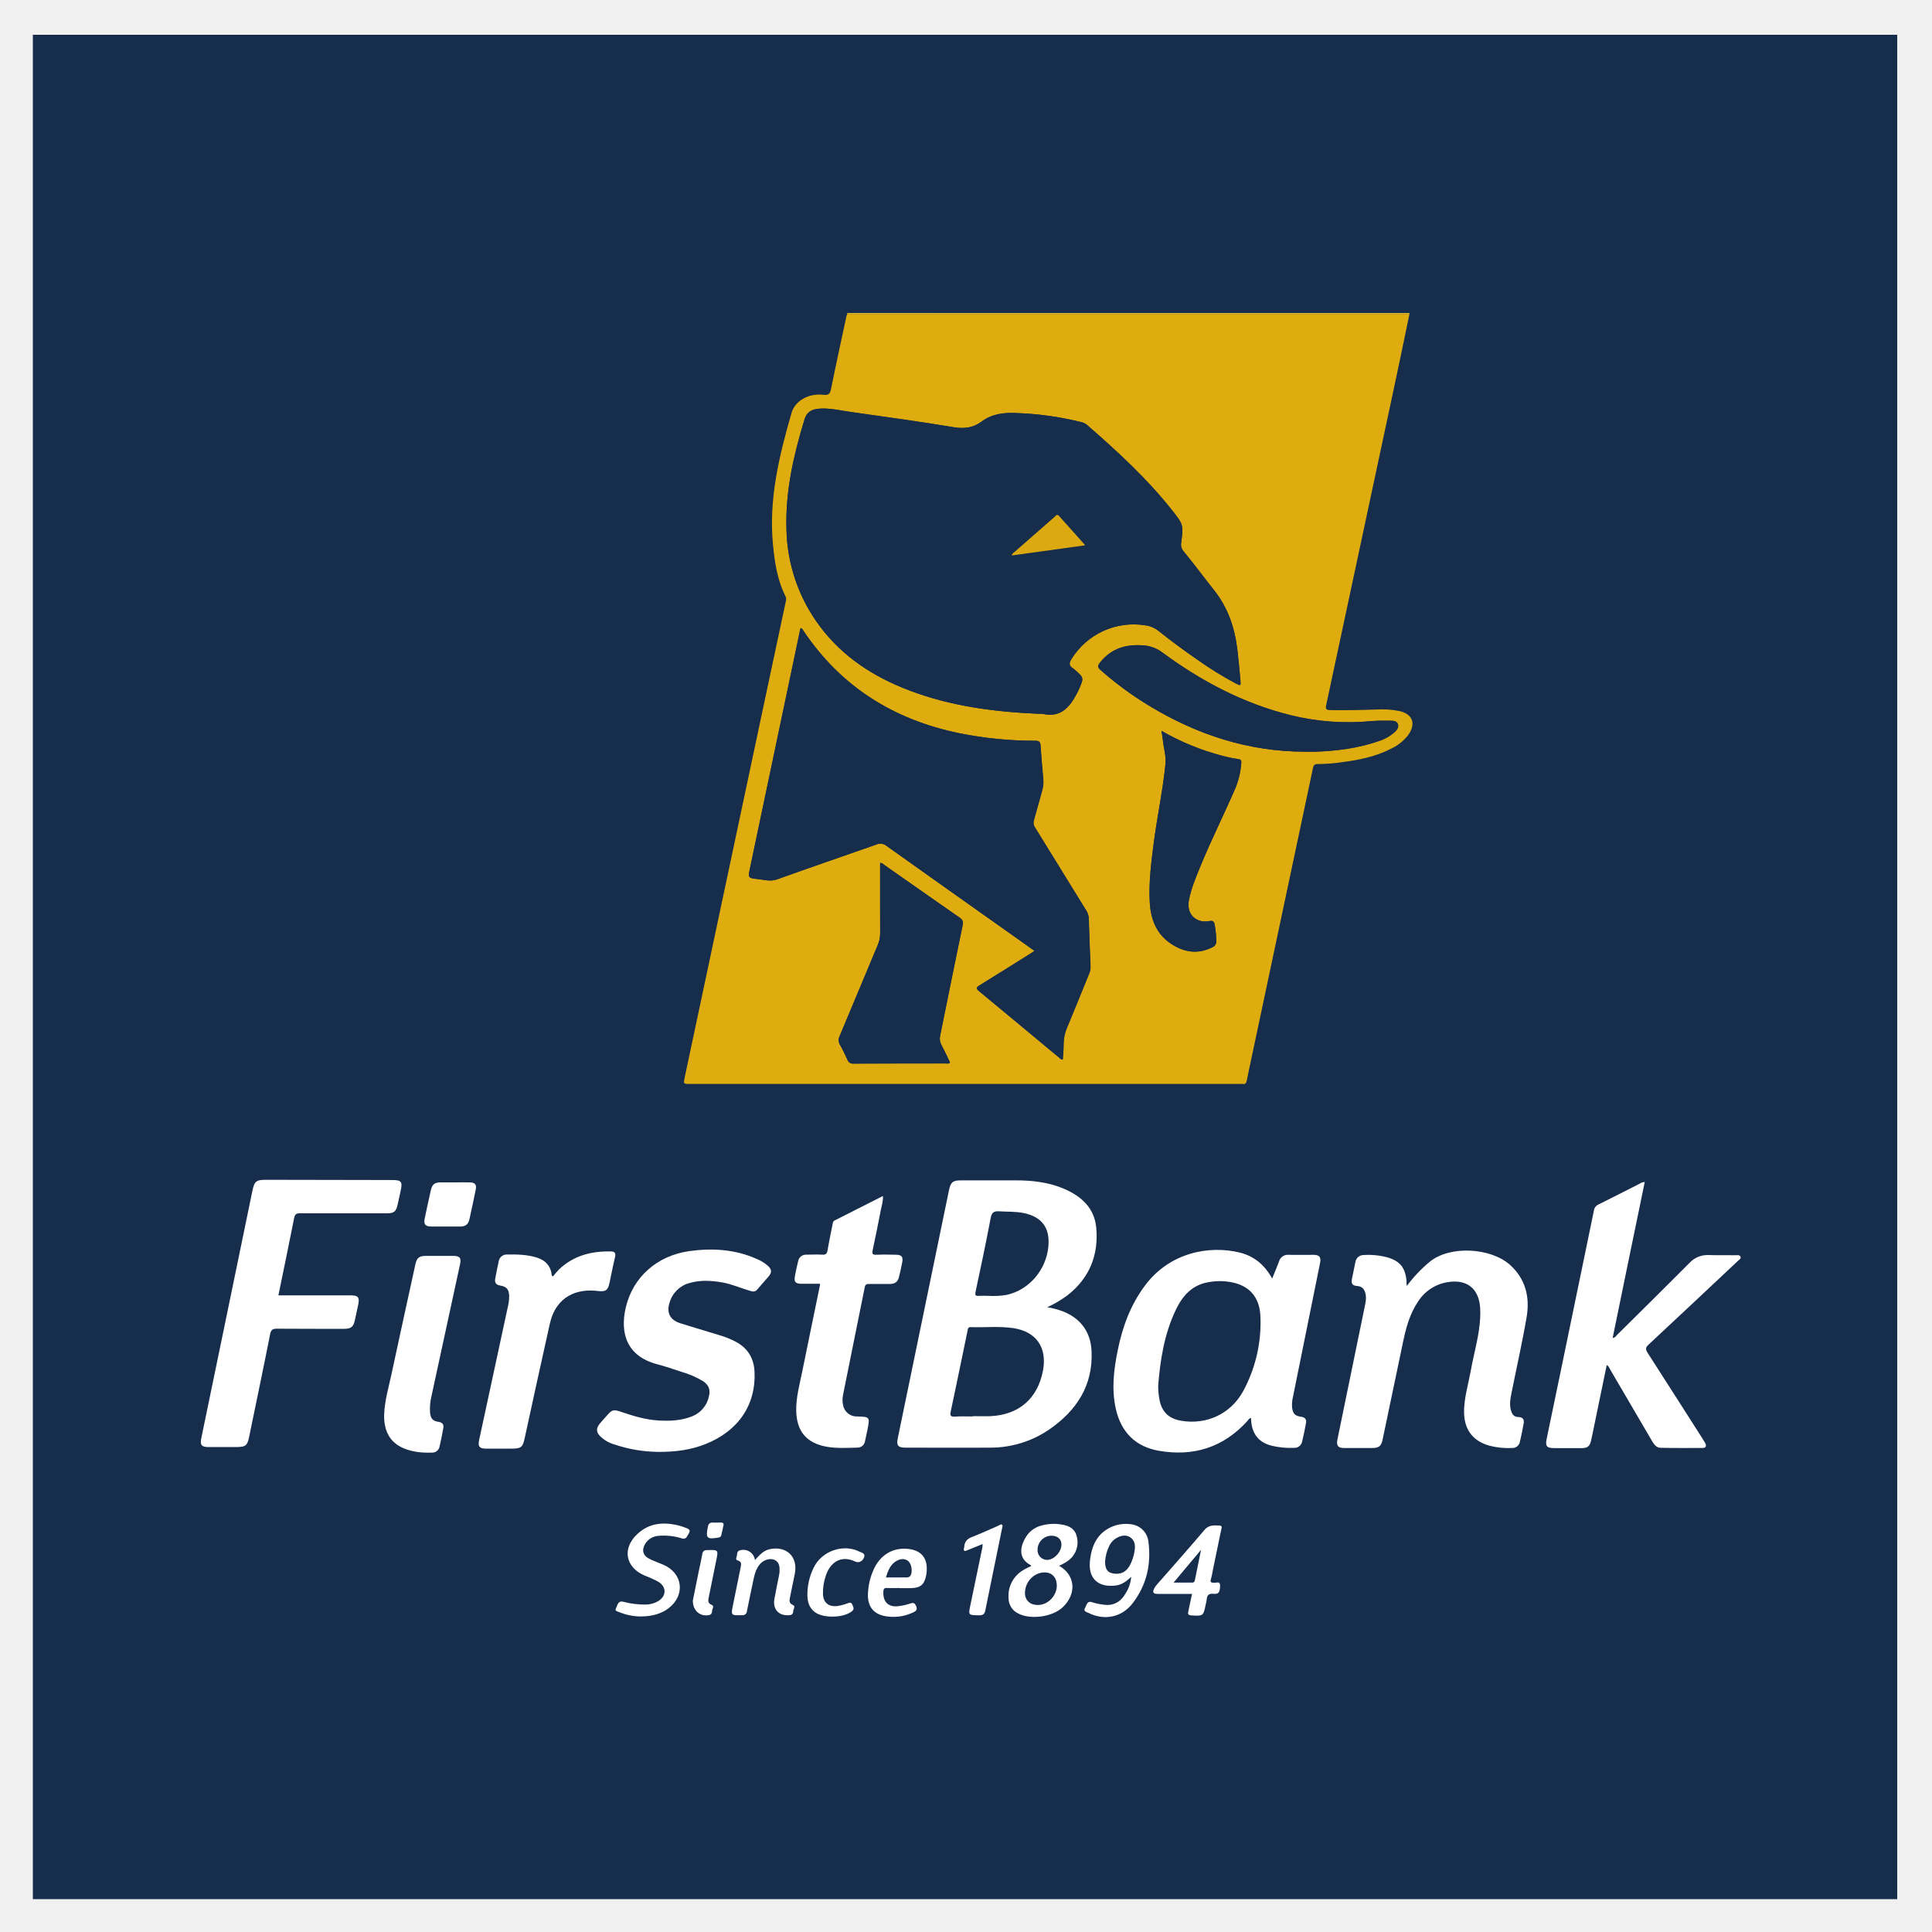
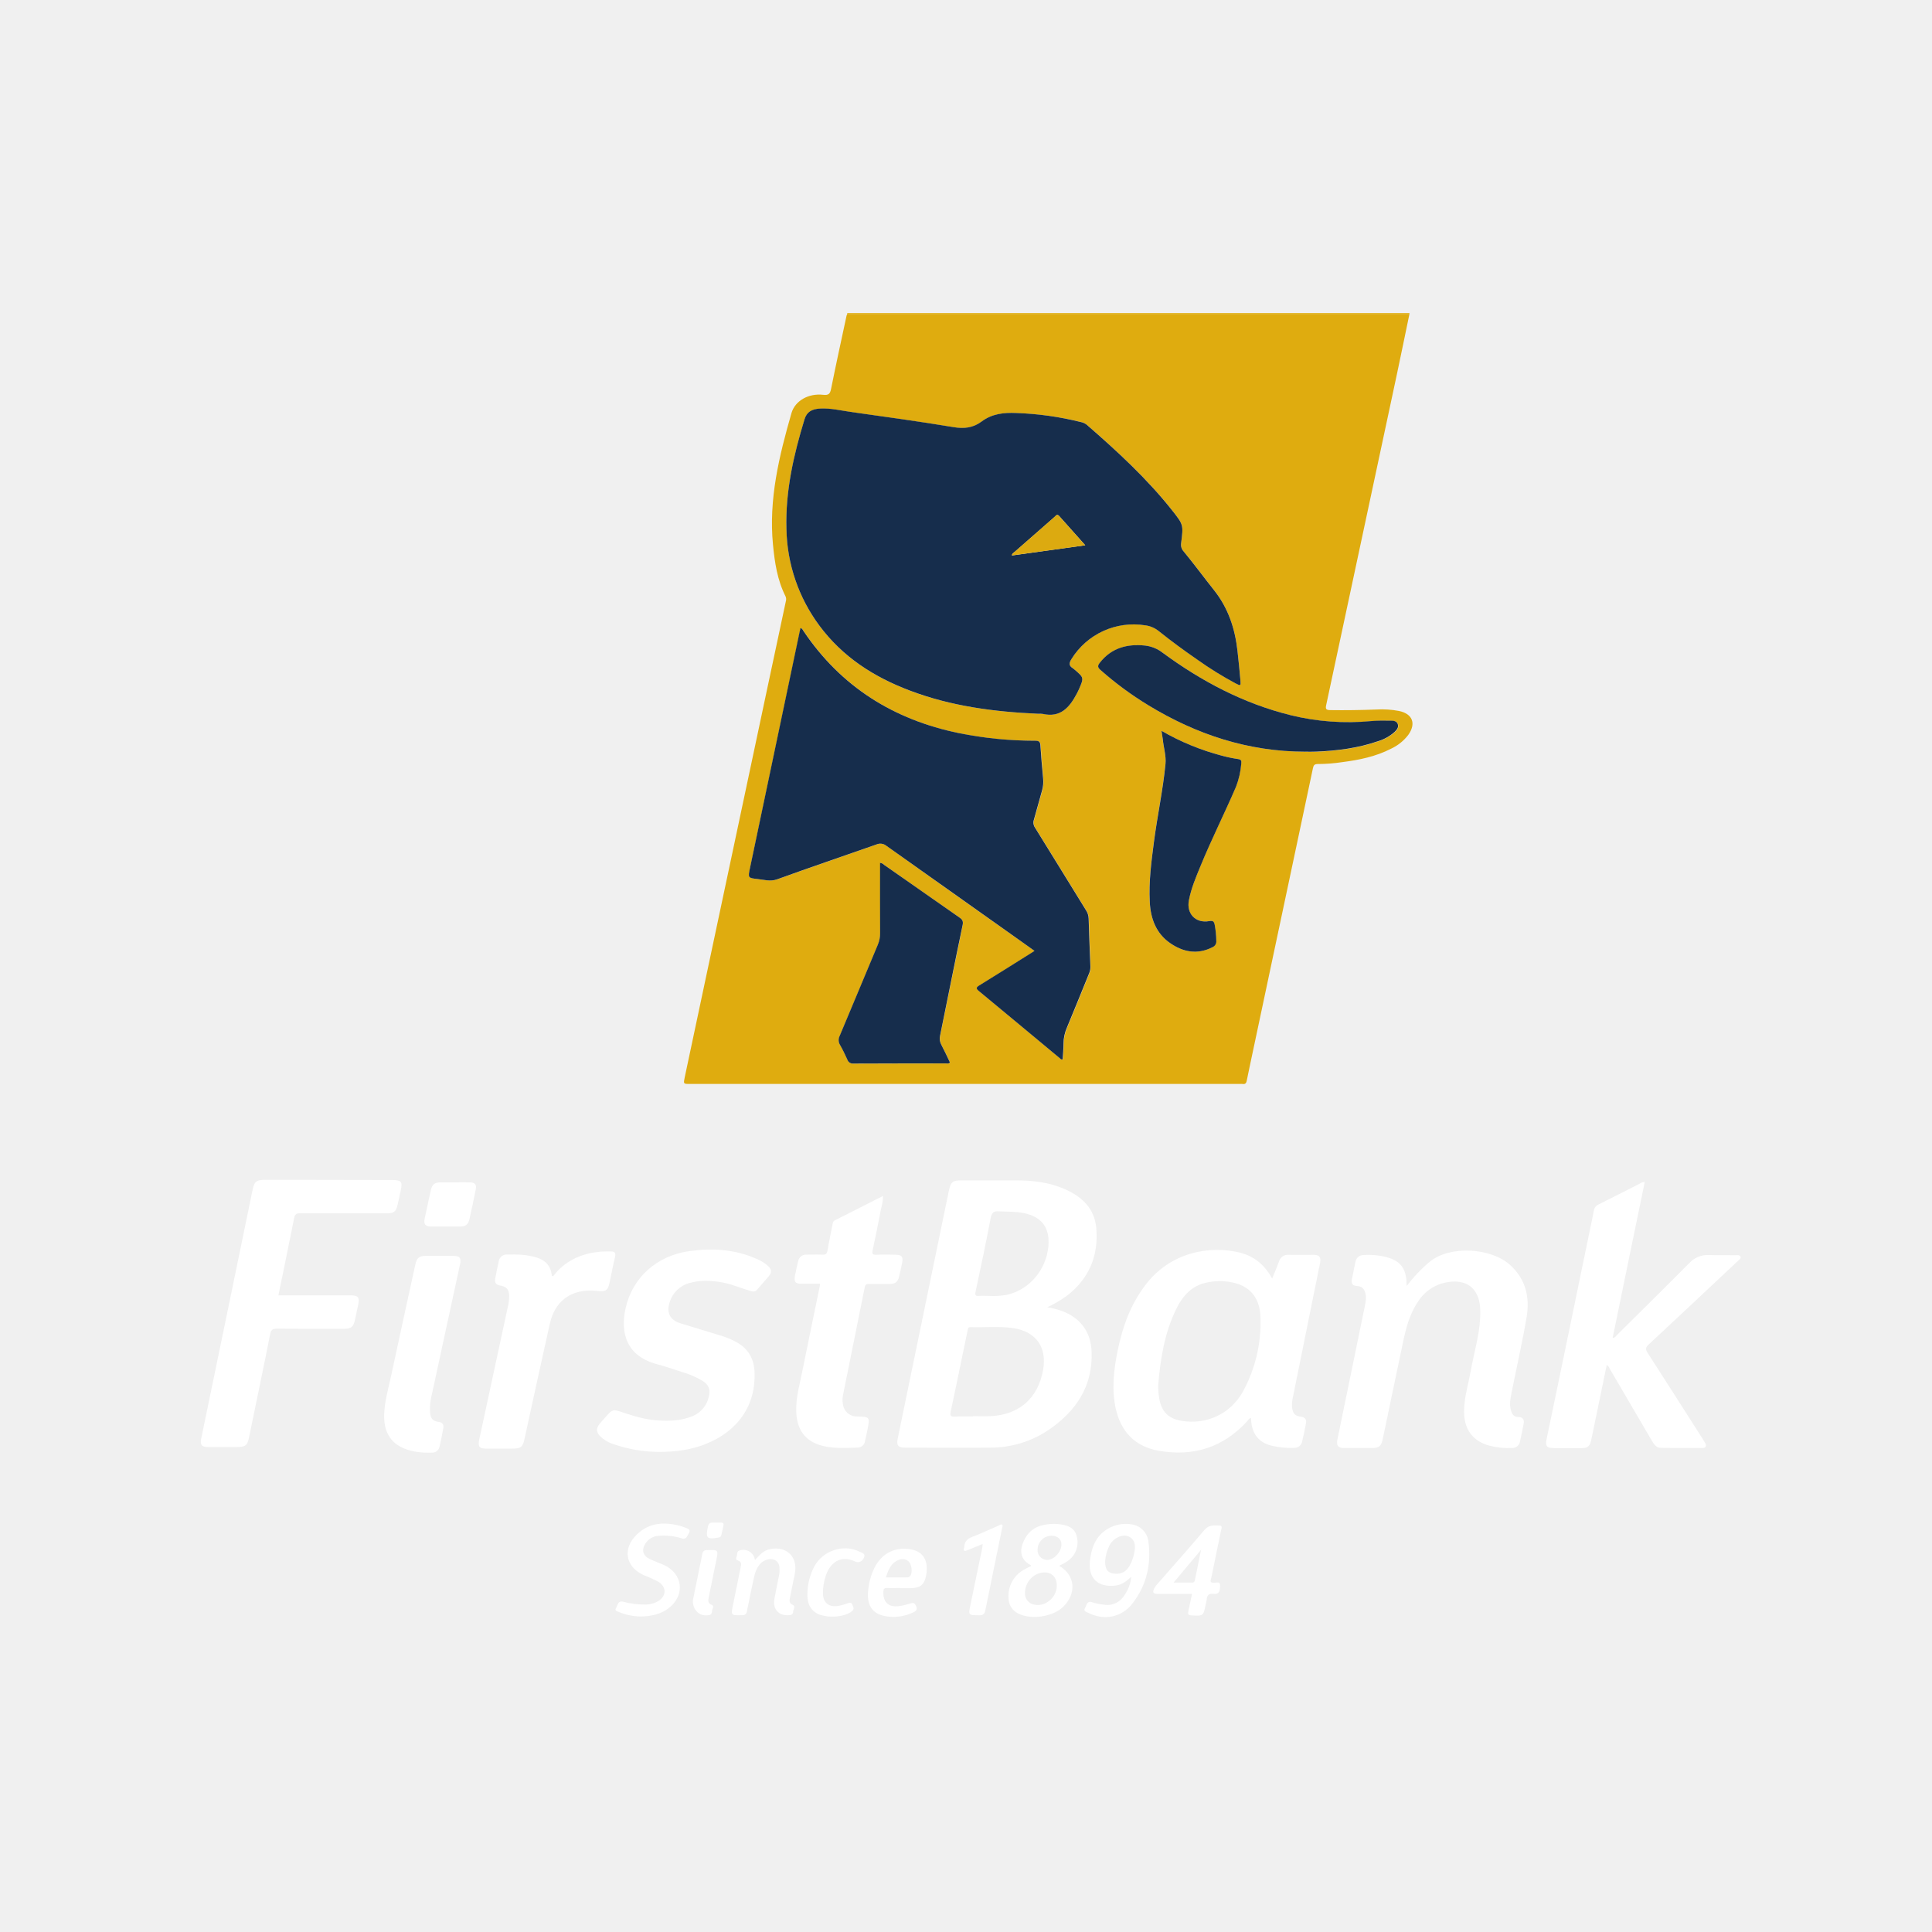
<svg xmlns="http://www.w3.org/2000/svg" viewBox="0 0 1000 1000">
-   <rect x="17" y="18" width="965" height="965" style="fill:#162d4c" />
+   <rect x="17" y="18" width="965" height="965" style="fill:none" />
  <path d="M438.53,162.49l0-.49h291l0,.51Z" style="fill:#e4b935" />
  <path d="M438.53,162.49l291,0c-2.2,10.58-4.36,21.17-6.61,31.74Q710,254.9,697,315.53c-3.5,16.43-7,32.87-10.54,49.28-.45,2-.25,2.71,2,2.74,8,.12,16,0,24-.31a47.22,47.22,0,0,1,11.69.76c7,1.48,8.95,6.53,4.76,12.4a23.88,23.88,0,0,1-8.88,7.12c-7.89,4.07-16.43,5.81-25.12,6.94a86.47,86.47,0,0,1-12.94,1c-1.68,0-2.11.78-2.39,2.13q-4,19-8.07,38.08L646.82,552.09c-.5,2.36-1,4.71-1.47,7.09-.24,1.34-.72,2.15-2.25,1.87a6.51,6.51,0,0,0-1.25,0H357.12c-3.44,0-3.43,0-2.69-3.52q21.38-100.68,42.74-201.36,4.77-22.46,9.57-44.9a3.63,3.63,0,0,0-.16-2.63c-4.25-8.41-5.6-17.54-6.49-26.76-2.27-23.44,3.18-45.83,9.57-68.05,1.85-6.4,8.81-10.34,16.4-9.48,2.79.31,3.59-.45,4.11-3.09,2.53-12.64,5.3-25.23,8-37.84A5.53,5.53,0,0,1,438.53,162.49Zm99,207a10.46,10.46,0,0,1,2.24,0c9.14,2.08,13.82-3.32,17.52-10.37.42-.81.85-1.63,1.21-2.46,2.57-5.85,2.56-5.86-2.17-10a8,8,0,0,0-1-.8c-2.07-1.26-2.06-2.61-.79-4.67a37.85,37.85,0,0,1,38.37-17.53,13.87,13.87,0,0,1,6.91,3c6.5,5.21,13.22,10.12,20.08,14.86a184.26,184.26,0,0,0,19.72,12.21c2.53,1.32,2.67,1.26,2.44-1.46q-.66-7.71-1.53-15.41c-1.29-11.54-4.78-22.17-12.16-31.44-5.29-6.64-10.32-13.49-15.72-20.05a5.06,5.06,0,0,1-1.29-4.26c1.2-9.46,1.22-9.52-4.68-17-13-16.48-28.44-30.6-44.22-44.34a7.34,7.34,0,0,0-3.16-1.38A160.58,160.58,0,0,0,526,213.82c-6.52-.3-12.56.42-17.91,4.42-4.37,3.27-9,3.81-14.49,2.9-17.72-2.95-35.53-5.37-53.32-7.89-5.18-.73-10.31-2-15.6-1.74-4.55.21-7.08,1.79-8.23,5.54-5.67,18.52-10,37.31-9.37,56.86a86.34,86.34,0,0,0,17.08,50c12,16.18,28.24,26.56,46.81,33.59C492.38,365.58,514.76,368.47,537.48,369.45Zm-2,122.73c-1.05.69-1.74,1.15-2.44,1.59-8.67,5.44-17.33,10.9-26.05,16.26-1.76,1.08-1.84,1.64-.2,3,14,11.55,27.94,23.19,41.91,34.79.35.3.67.81,1.41.46.15-2.58.45-5.23.41-7.88a21.12,21.12,0,0,1,1.85-8.68c3.89-9.28,7.61-18.63,11.43-27.94a8.17,8.17,0,0,0,.65-3.62c-.34-8.24-.66-16.48-.91-24.72a8.09,8.09,0,0,0-1.31-4.19c-8.84-14.3-17.62-28.63-26.49-42.92a4.44,4.44,0,0,1-.56-3.94c1.48-5.11,2.82-10.26,4.29-15.38a16.44,16.44,0,0,0,.5-6.16c-.52-5.64-1-11.28-1.39-16.93-.11-1.88-.64-2.5-2.63-2.51a199.44,199.44,0,0,1-39.44-3.91c-33.81-7-61.06-23.92-80.5-52.79-.39-.57-.58-1.39-1.62-1.62-.11.47-.23.93-.33,1.39q-12.94,61.38-25.87,122.78c-1.08,5.11-1.08,5.17,4.06,5.71,3.32.35,6.48,1.41,10,.13,17.05-6.13,34.21-11.95,51.31-18a5,5,0,0,1,5.24.66q34.05,24.3,68.24,48.42Zm-79.94-45.57c0,12.24,0,24.31,0,36.39a14.93,14.93,0,0,1-1.19,6c-6.6,15.71-13.12,31.46-19.74,47.17a4.74,4.74,0,0,0,.18,4.67c1.4,2.46,2.64,5,3.79,7.59a3,3,0,0,0,3.17,2.06c15.92-.09,31.83,0,47.74-.07.69,0,1.48.32,2.22-.49-1.46-3-2.87-6.11-4.45-9.11a6.65,6.65,0,0,1-.68-4.75c3.9-19.06,7.7-38.15,11.66-57.2.4-1.89,0-2.83-1.5-3.88q-19.58-13.63-39.09-27.36A3.41,3.41,0,0,0,455.51,446.61Zm220.15-57.54c1.83,0,3.66.06,5.49,0,10.93-.44,21.72-1.79,32.12-5.39a22.72,22.72,0,0,0,8.64-4.83c1.18-1.13,2.25-2.46,1.56-4.17-.61-1.52-2.26-1.63-3.64-1.64-3.33,0-6.68-.09-10,.21A124.72,124.72,0,0,1,668,370.18c-24.36-6.05-46.07-17.54-66.15-32.3a18.1,18.1,0,0,0-9-3.71c-9.37-1-17.51,1.17-23.57,8.93-1.12,1.43-1.15,2.34.32,3.64a172.25,172.25,0,0,0,24.89,18.35C619.39,380.27,646.24,389.09,675.66,389.07ZM601.2,378.29c.26,1.74.5,3,.63,4.35.41,4.3,1.82,8.48,1.39,12.86-1.32,13.43-4.18,26.63-5.94,40-1.36,10.41-2.75,20.83-2.19,31.35.45,8.5,3.21,16.16,10.42,21.21,6.8,4.76,14.27,6.21,22.12,2.16a3.13,3.13,0,0,0,1.9-3.16,48.75,48.75,0,0,0-.83-8.43c-.35-1.76-.92-2.22-2.82-1.88-7.06,1.27-11.91-3.81-10.53-10.82,1.21-6.16,3.66-11.9,6-17.67,5.69-13.85,12.45-27.23,18.36-41a42.17,42.17,0,0,0,2.75-12.11c.16-1.36,0-2.06-1.7-2.28a71.49,71.49,0,0,1-8.3-1.72A126.82,126.82,0,0,1,601.2,378.29Z" style="fill:#dfac0f" />
  <path d="M542.06,676.62a42.31,42.31,0,0,1,8.57,2.32c9.08,3.79,13.92,10.82,14.36,20.41.82,17.71-7.71,30.72-21.79,40.47a53.74,53.74,0,0,1-30.78,9.48c-14.57.11-29.15,0-43.73,0-3.9,0-4.78-1.1-4-4.88q13.23-64.11,26.47-128.22c.9-4.39,2-5.25,6.4-5.25,9.41,0,18.82,0,28.24,0,8.71,0,17.3,1,25.36,4.55,8.74,3.85,15.3,9.89,16.24,19.85,1.34,14.21-3.45,26.16-14.9,35.12A59.09,59.09,0,0,1,542.06,676.62Zm-38.57,56.53V733c3.08,0,6.16.13,9.23,0,14.79-.71,24.49-9.24,27.16-23.78,2.16-11.82-3.58-20-15.37-21.78-7.36-1.09-14.79-.26-22.18-.52-1.22,0-1.29.68-1.46,1.52-.82,4.07-1.67,8.14-2.52,12.2-2.08,10-4.12,20-6.27,30-.44,2-.06,2.75,2.18,2.6C497.32,733,500.41,733.15,503.49,733.15Zm8.3-62.41a40.38,40.38,0,0,0,9.44-.54c11.49-2.63,20.26-12.86,21.4-25,.91-9.65-3.34-15.39-12.79-17.33-4.19-.86-8.44-.62-12.66-.89-2.9-.19-3.88.69-4.43,3.58-2.41,12.72-5.08,25.39-7.8,38.06-.43,2,.17,2.23,1.85,2.12S510.12,670.74,511.79,670.74Z" style="fill:#fff" />
  <path d="M658.47,661.78c1.31-3.25,2.52-6,3.52-8.77a4.71,4.71,0,0,1,5.06-3.51c4.25.09,8.5,0,12.75,0,3.15,0,4.07,1.17,3.47,4.18q-7,34.59-14,69.19a17.35,17.35,0,0,0-.48,5.7c.43,3.2,1.5,4.33,4.7,4.75,2,.26,2.84,1.36,2.5,3.24-.57,3.19-1.23,6.37-2,9.52a4,4,0,0,1-4.13,3.32,41.75,41.75,0,0,1-11.9-1.16c-6.15-1.62-9.51-5.59-10.29-12-.09-.73-.12-1.47-.19-2.33-1.08.26-1.46,1.16-2,1.78-12.4,13.54-27.76,18.34-45.66,15.23-12.06-2.1-19.56-9.63-22.26-21.66-2.31-10.25-1.07-20.37,1-30.46,2.44-12,6.55-23.31,14-33.29,12.87-17.39,33.59-21.08,49.35-17.13C649.2,650.27,654.58,654.69,658.47,661.78Zm-59,55.45a39.71,39.71,0,0,0,.58,6.73c1.09,6.64,4.75,10.32,11.39,11.43,13,2.18,25.44-3.47,31.91-15.13a74.38,74.38,0,0,0,9.06-38.37c-.23-9.46-4.72-15.33-12.68-17.66a31.54,31.54,0,0,0-14.33-.55c-8.42,1.42-13.33,7.06-16.77,14.24C602.67,690.34,600.55,703.67,599.47,717.23Z" style="fill:#fff" />
  <path d="M851.32,611.8Q847.17,632,843,652.12c-2.76,13.43-5.51,26.86-8.29,40.38,1.3-.08,1.72-1,2.33-1.6,12.49-12.37,25-24.72,37.4-37.18a12.72,12.72,0,0,1,10-4.11c4.57.17,9.16,0,13.74.09,1,0,2.26-.27,2.7.73s-.78,1.7-1.47,2.34q-23,21.65-46.14,43.22c-1.62,1.51-1.62,2.45-.47,4.23,9.56,14.81,19,29.7,28.51,44.56.45.7.9,1.41,1.29,2.13.82,1.5.37,2.55-1.33,2.56-7.25,0-14.5.07-21.74-.09-2.17,0-3.42-1.77-4.48-3.58q-10.79-18.54-21.66-37c-.44-.75-.65-1.71-1.76-2.23-2.06,10-4.09,19.87-6.14,29.76-.64,3.1-1.25,6.2-1.95,9.28s-1.87,3.91-4.86,3.93c-4.66,0-9.33,0-14,0-4.16,0-4.94-.92-4.11-4.91,2.56-12.37,5.16-24.74,7.72-37.12Q816.71,667,825,626.61a4,4,0,0,1,2.36-3.16c7.15-3.54,14.24-7.2,21.36-10.79A4.54,4.54,0,0,1,851.32,611.8Z" style="fill:#fff" />
  <path d="M728.13,665.64a74,74,0,0,1,11.92-12.57c10.51-8.6,31.81-7.26,41.69,1.77,8,7.33,10.17,16.72,8.44,26.9-2.25,13.19-5.24,26.25-7.85,39.38-.57,2.85-1.11,5.74-.32,8.66.55,2.05,1.43,3.7,4,3.68,2.16,0,3,1.32,2.64,3.31-.57,3.18-1.21,6.37-1.95,9.52a3.89,3.89,0,0,1-4,3.18,38.39,38.39,0,0,1-11.88-1.21c-9-2.53-13.44-9-13-19,.29-6.79,2.28-13.27,3.47-19.89,1.62-9,4.33-17.8,4.83-27a43.57,43.57,0,0,0,0-5.48c-.7-10.1-7-14.92-16.91-13.24a22.23,22.23,0,0,0-15.2,10c-4.46,6.54-6.35,14-7.93,21.62q-5.17,24.9-10.43,49.8c-.74,3.5-1.93,4.41-5.51,4.42-4.83,0-9.67,0-14.5,0-3.07,0-4-1.26-3.42-4.28q7-34.21,14.06-68.42c.52-2.52,1.14-5,.38-7.64-.6-2-1.68-3.3-4-3.49-2.79-.23-3.39-1.2-2.83-4s1.12-5.55,1.7-8.31a4.26,4.26,0,0,1,4.33-3.75A38.1,38.1,0,0,1,718,650.78c6.59,1.91,9.34,5.28,10,12.1C728,663.6,728,664.32,728.13,665.64Z" style="fill:#fff" />
  <path d="M144.09,670.48h15.1c7.5,0,15,0,22.5,0,3.61,0,4.48,1.06,3.77,4.6-.56,2.77-1.16,5.53-1.78,8.29-.79,3.48-2,4.44-5.79,4.44-11.5,0-23,0-34.49-.08-2.19,0-3.1.42-3.57,2.79-3.48,17.62-7.18,35.19-10.79,52.79-1,5-1.8,5.68-7,5.68-4.75,0-9.5,0-14.24,0-3.44,0-4.33-1.11-3.63-4.49q6.3-30.54,12.63-61.06,6.9-33.35,13.76-66.69c1.12-5.44,1.87-6.1,7.49-6.09l65,.12c4.64,0,5.34.85,4.39,5.28-.56,2.6-1.09,5.21-1.71,7.8-.77,3.23-1.91,4.13-5.23,4.13-15,0-30,0-45,0-2,0-2.84.37-3.26,2.5C149.64,643.74,146.86,657,144.09,670.48Z" style="fill:#fff" />
  <path d="M340.8,751.5a73.55,73.55,0,0,1-23.25-4,17.19,17.19,0,0,1-7-4.21c-2-2.09-2-4-.25-6.24,1.14-1.43,2.41-2.75,3.63-4.13,3-3.43,3.5-3.55,8-2,6.24,2.1,12.52,4,19.15,4.33,5.87.31,11.64.08,17.18-2.18a14.11,14.11,0,0,0,8.66-10.25c.93-3.61-.12-6.1-3.29-8.1a47.07,47.07,0,0,0-10.74-4.62c-4.26-1.38-8.51-2.87-12.84-4-15.5-4.13-19.23-15.82-16.2-29.13,3.61-15.85,16.15-27,32.82-29.38,11.87-1.67,23.59-1,34.77,3.93a20.79,20.79,0,0,1,6.13,3.76c1.86,1.78,2,3.26.4,5.23-2,2.38-4.08,4.62-6.07,7-1,1.17-2.09,1.09-3.37.72-4.87-1.39-9.52-3.52-14.53-4.43-5.71-1-11.43-1.35-17.07.27a14.66,14.66,0,0,0-10.31,10c-1.8,5.35.17,9.17,5.55,10.86,6.66,2.09,13.35,4.07,20,6.1a42.59,42.59,0,0,1,9.63,4c5.62,3.35,8.4,8.38,8.73,14.81.89,17.26-8.4,30.95-25.52,37.67C357.66,750.39,350,751.53,340.8,751.5Z" style="fill:#fff" />
  <path d="M424.38,664.49c-3.05,0-6.13,0-9.2,0-3.56,0-4.35-.93-3.67-4.34.49-2.45,1-4.89,1.59-7.31a4.11,4.11,0,0,1,4.3-3.43c2.75,0,5.51-.16,8.25,0,1.84.13,2.4-.57,2.69-2.27.76-4.5,1.74-9,2.6-13.47.16-.82.23-1.57,1.14-2,8.23-4.14,16.45-8.32,24.91-12.61.22,2.69-.65,4.94-1.08,7.22-1.31,7-2.74,13.87-4.22,20.79-.39,1.81-.12,2.5,1.95,2.39,3.4-.17,6.83-.08,10.24,0,2.76.05,3.62,1.05,3.13,3.78s-1.08,5.21-1.71,7.79-2.23,3.57-4.74,3.55c-3.58,0-7.17,0-10.75,0-1.28,0-1.93.29-2.21,1.65q-5.57,27.9-11.24,55.76a12.48,12.48,0,0,0,.31,6.42,7.14,7.14,0,0,0,6.94,4.75c6.61.17,6.67.23,5.41,6.74-.39,2-.83,4.07-1.3,6.09a3.86,3.86,0,0,1-3.87,3.29c-5.32.13-10.69.48-16-.46-10.4-1.86-15.55-8-15.73-18.68-.12-7,1.79-13.67,3.16-20.43,3-14.83,6.09-29.65,9.13-44.48A2.78,2.78,0,0,0,424.38,664.49Z" style="fill:#fff" />
  <path d="M286.31,660.57A46.29,46.29,0,0,1,289.4,657c7.47-7.08,16.6-9.45,26.62-9.26,2,0,2.87.64,2.33,2.89-1.08,4.44-1.91,8.94-2.87,13.41-.85,4-2.16,4.66-6.15,4.17-10.23-1.25-21.42,2.27-24.75,17-4.44,19.7-8.69,39.45-13,59.18-1,4.71-1.88,5.43-6.76,5.42-4.41,0-8.83,0-13.24,0-3.45,0-4.3-1.11-3.57-4.51q7.37-34.26,14.76-68.5a23.83,23.83,0,0,0,.78-6.17c-.16-3.32-1.36-4.7-4.69-5.24-2-.32-2.94-1.44-2.55-3.48.57-3,1.14-6,1.82-9a4.15,4.15,0,0,1,4.21-3.58c5.16-.08,10.33,0,15.34,1.53,4.66,1.42,7.52,4.42,7.92,9.48Z" style="fill:#fff" />
  <path d="M198.83,732.34c.21-7.13,2.27-13.94,3.75-20.84,4.07-19,8.25-38,12.4-57,.76-3.49,2-4.44,5.5-4.46q7,0,14,0c3.51,0,4.36,1,3.63,4.39q-7.37,34.14-14.79,68.26a27.48,27.48,0,0,0-.73,8.43c.3,3.19,1.43,4.4,4.51,4.86,1.84.28,2.69,1.37,2.38,3.12-.58,3.28-1.24,6.54-2,9.77a3.82,3.82,0,0,1-3.81,3c-5,.16-10-.24-14.7-2.23C202,746.74,198.65,740.88,198.83,732.34Z" style="fill:#fff" />
  <path d="M548.19,810.46c8.44,4.79,9.18,14.4,2,21.33-5.24,5.1-16.68,6.74-23.18,3.34a8.83,8.83,0,0,1-5-8.07,15.43,15.43,0,0,1,7.71-14.43c1.25-.78,2.62-1.37,3.92-2,0-.19,0-.42-.08-.46-7.11-3.68-5.53-10.43-1.81-15.72a13.24,13.24,0,0,1,7.61-4.91,23.89,23.89,0,0,1,10.4-.4c3.32.55,6.36,1.93,7.39,5.49A11.7,11.7,0,0,1,555,805.84C553.23,807.92,550.89,809.17,548.19,810.46Zm-17.66,14.1a5.77,5.77,0,0,0,4.87,6c6.61,1.42,13-5.34,11.35-12a5.82,5.82,0,0,0-5.7-4.67C535.42,813.65,530.51,818.61,530.53,824.56Zm13.83-29.68a7.27,7.27,0,0,0-7.32,7.23,5,5,0,0,0,4.79,5.3c3.65.06,7.5-4,7.58-7.91C549.46,796.76,547.42,794.9,544.36,794.88Z" style="fill:#fff" />
  <path d="M594.44,798.14a10.18,10.18,0,0,0-8.39-9.09,18.62,18.62,0,0,0-9.36.73c-8.62,3.11-11.75,10.13-12.56,18.42-.85,8.92,4.33,13.52,13.27,12.48,3.38-.4,5.71-2.29,8.11-4.5a18.47,18.47,0,0,1-2.69,8.21c-2.59,4.68-6.46,7.06-11.94,6.14a28.57,28.57,0,0,1-5.35-1.14c-3-1.13-3.07,1.52-3.92,2.89-1.06,1.71.79,2.08,1.77,2.56,8.27,4.11,17.35,2.34,23-5.16C593.46,820.41,595.94,809.66,594.44,798.14Zm-7.16,4.43a22,22,0,0,1-2.67,8c-1.58,2.59-3.75,4.15-6.94,4-4-.1-5.75-1.89-5.66-6.47a21.19,21.19,0,0,1,2.08-7.82,9.07,9.07,0,0,1,3.56-4.06c2.33-1.35,4.9-2.08,7.31-.54S587.73,799.87,587.28,802.57Z" style="fill:#fff" />
  <path d="M617,825H599.3c-2.45,0-2.92-.77-1.8-3a10.64,10.64,0,0,1,1.62-2.18c8.09-9.28,16.31-18.45,24.24-27.86,2.33-2.77,5-2.48,7.89-2.33,1.63.08,1,1.43.81,2.31q-2.12,10.38-4.28,20.74a41.8,41.8,0,0,1-1,4.63c-.57,1.76.21,1.86,1.65,1.94,1.13.06,3.14-1,3.09,1.5-.07,3.4-.81,4.48-3.35,4.21s-3.43.74-3.59,3a21.08,21.08,0,0,1-.49,2.44c-1.25,6.12-1.25,6.07-7.5,5.73-1.55-.09-1.83-.71-1.55-2C615.69,831.2,616.3,828.27,617,825Zm4.68-22.84-14.25,17c3.62,0,6.57,0,9.52,0a1.34,1.34,0,0,0,1.52-1.26C619.47,812.9,620.5,807.88,621.67,802.15Z" style="fill:#fff" />
  <path d="M331.75,836.68a29.46,29.46,0,0,1-11.13-2.2c-.88-.38-2.61-.61-1.82-2s.93-4.09,3.75-3.42a43.77,43.77,0,0,0,11.84,1.46,13.14,13.14,0,0,0,6-1.61c4.65-2.6,4.82-7.56.22-10.27a60,60,0,0,0-7-3.16c-9.87-4.25-11.7-13.88-3.87-21.34,6.3-6,13.89-6.51,21.92-4.45.72.19,1.42.45,2.13.69,3.81,1.31,3.88,1.59,1.8,4.88a2,2,0,0,1-2.66,1,31.64,31.64,0,0,0-12.08-1.32A8.74,8.74,0,0,0,334,799c-2,3.25-1.26,6.2,2.15,7.87,2.31,1.13,4.75,2,7.11,3,10.18,4.32,11.62,15.68,2.88,22.5C342.5,835.17,337.69,836.65,331.75,836.68Z" style="fill:#fff" />
  <path d="M390.76,807.48c2.33-2.51,4.28-4.88,7.53-5.6,8.81-1.94,14.89,3.94,13.09,12.76-.84,4.15-1.73,8.29-2.53,12.45-.28,1.48-.45,2.81,1.54,3.63,1.56.64.21,2.19.16,3.33a1.8,1.8,0,0,1-1.81,1.94c-5.46.62-8.88-2.89-7.92-8.33.72-4.09,1.6-8.15,2.4-12.23a12,12,0,0,0,.27-2c.07-2.37,0-4.77-2.51-6-2.16-1.07-5.55-.16-7.49,2s-2.83,5-3.43,7.9c-1.16,5.53-2.36,11.05-3.45,16.6a2.19,2.19,0,0,1-2.5,2.09c-5.85.14-5.84.19-4.66-5.54q1.95-9.53,3.87-19.05c.31-1.55.75-3.19-1.54-3.77-1-.26-.78-1.21-.52-1.87.46-1.15-.11-2.82,1.65-3.32A6.07,6.07,0,0,1,390.76,807.48Z" style="fill:#fff" />
  <path d="M465.71,821.94c-2.16,0-4.34.11-6.49,0-1.6-.1-2,.58-2,2-.21,5.26,2.63,8.05,7.84,7.41a32.49,32.49,0,0,0,6.3-1.44c1.59-.53,2.18,0,2.81,1.35s.35,2.39-1,3.07a23.66,23.66,0,0,1-13.32,2.42c-7.75-.76-11.26-5.25-10.53-13.05a33.53,33.53,0,0,1,3.29-12.2c3.83-7.63,11-11.15,19.22-9.5,4.78,1,7.6,4.13,7.84,9a18.62,18.62,0,0,1-.3,4.47c-1,4.82-3,6.45-7.91,6.55-1.91,0-3.83,0-5.74,0Zm-7.17-5.47h10.67a2.18,2.18,0,0,0,2.1-1c1.08-1.85.57-5.73-1-7.25s-3.91-1.64-6.23-.32C460.83,809.73,459.64,813,458.54,816.47Z" style="fill:#fff" />
  <path d="M235.37,612c2.66,0,5.32-.06,8,0,2.42.07,3.37,1.18,2.91,3.5q-1.56,7.82-3.3,15.58c-.61,2.67-2,3.76-4.8,3.78-5,0-10,0-15,0-3.12-.05-4-1.24-3.33-4.28,1-4.87,2.08-9.74,3.17-14.59.65-2.9,1.94-3.93,4.85-4,2.49,0,5,0,7.48,0Z" style="fill:#fff" />
  <path d="M508.61,799.17c-2.7,1.12-5.12,2.13-7.56,3.1-.6.24-1.47.66-1.84.42-.72-.46-.15-1.37-.11-2.09.15-2.6,1.48-4.11,4-5.06,4.58-1.76,9-3.85,13.53-5.78.66-.29,1.39-1,2-.58s.09,1.39,0,2.07c-2.87,14.1-5.79,28.19-8.63,42.29-.38,1.89-1.22,2.57-3.19,2.54-5.69-.08-5.65,0-4.48-5.55,2.08-9.84,4.1-19.7,6.14-29.55C508.54,800.51,508.53,800,508.61,799.17Z" style="fill:#fff" />
  <path d="M417.91,824.72a31.76,31.76,0,0,1,3.22-13.24c4.17-8.7,15.29-12.61,23.78-8.33,1.08.55,3.09.83,2.38,2.82-.81,2.22-2.78,3.17-4.72,2.25-7.65-3.6-13.06.93-15.11,7.31a26.64,26.64,0,0,0-1.48,9.8c.26,4.14,2.83,6.34,7,6a25.05,25.05,0,0,0,5.78-1.48c1-.33,1.9-.65,2.41.74.42,1.15,1.23,2.15-.14,3.32-4.21,3.59-15.07,3.87-19.4.41C418.47,831.86,417.83,828.42,417.91,824.72Z" style="fill:#fff" />
  <path d="M358.61,828.47c.92-4.59,2-10,3.13-15.49.58-2.85,1.26-5.68,1.76-8.54a2.18,2.18,0,0,1,2.49-2.1c5.91-.18,5.88-.23,4.7,5.47-1.31,6.35-2.61,12.69-3.86,19.05-.3,1.54-.59,3,1.56,3.83,1.52.58.23,2,.18,3.11s-.35,1.92-1.62,2.17C362.46,836.85,358.61,833.82,358.61,828.47Z" style="fill:#fff" />
  <path d="M370.74,788.07c1,0,1.77,0,2.51,0s1.41.32,1.26,1.16c-.34,1.87-.76,3.72-1.22,5.56-.18.7-.82.94-1.52,1.07-5.9,1.06-6.58.23-5.38-5.56C367,787.16,369.26,788.34,370.74,788.07Z" style="fill:#fff" />
  <path d="M537.48,369.45c-22.72-1-45.1-3.87-66.53-12-18.57-7-34.81-17.41-46.81-33.59a86.34,86.34,0,0,1-17.08-50c-.59-19.55,3.7-38.34,9.37-56.86,1.15-3.75,3.68-5.33,8.23-5.54,5.29-.26,10.42,1,15.6,1.74,17.79,2.52,35.6,4.94,53.32,7.89,5.48.91,10.12.37,14.49-2.9,5.35-4,11.39-4.72,17.91-4.42a160.58,160.58,0,0,1,33.31,4.65,7.34,7.34,0,0,1,3.16,1.38c15.78,13.74,31.19,27.86,44.22,44.34,5.9,7.46,5.88,7.52,4.68,17a5.06,5.06,0,0,0,1.29,4.26c5.4,6.56,10.43,13.41,15.72,20.05,7.38,9.27,10.87,19.9,12.16,31.44q.87,7.69,1.53,15.41c.23,2.72.09,2.78-2.44,1.46a184.26,184.26,0,0,1-19.72-12.21c-6.86-4.74-13.58-9.65-20.08-14.86a13.87,13.87,0,0,0-6.91-3,37.85,37.85,0,0,0-38.37,17.53c-1.27,2.06-1.28,3.41.79,4.67a8,8,0,0,1,1,.8c4.73,4.1,4.74,4.11,2.17,10-.36.83-.79,1.65-1.21,2.46-3.7,7-8.38,12.45-17.52,10.37A10.46,10.46,0,0,0,537.48,369.45Zm24.24-87.21-13.51-15.16c-1.13-1.27-1.75,0-2.41.54q-10.26,8.94-20.48,17.94c-.58.51-1.44.85-1.56,1.95Z" style="fill:#162d4c" />
  <path d="M535.45,492.18l-8.41-6Q492.9,462,458.8,437.79a5,5,0,0,0-5.24-.66c-17.1,6-34.26,11.83-51.31,18-3.55,1.28-6.71.22-10-.13-5.14-.54-5.14-.6-4.06-5.71Q401.09,387.86,414,326.47c.1-.46.22-.92.33-1.39,1,.23,1.23,1.05,1.62,1.62,19.44,28.87,46.69,45.83,80.5,52.79a199.44,199.44,0,0,0,39.44,3.91c2,0,2.52.63,2.63,2.51.35,5.65.87,11.29,1.39,16.93a16.44,16.44,0,0,1-.5,6.16c-1.47,5.12-2.81,10.27-4.29,15.38a4.44,4.44,0,0,0,.56,3.94c8.87,14.29,17.65,28.62,26.49,42.92a8.09,8.09,0,0,1,1.31,4.19c.25,8.24.57,16.48.91,24.72a8.17,8.17,0,0,1-.65,3.62c-3.82,9.31-7.54,18.66-11.43,27.94a21.12,21.12,0,0,0-1.85,8.68c0,2.65-.26,5.3-.41,7.88-.74.35-1.06-.16-1.41-.46-14-11.6-27.9-23.24-41.91-34.79-1.64-1.35-1.56-1.91.2-3,8.72-5.36,17.38-10.82,26.05-16.26C533.71,493.33,534.4,492.87,535.45,492.18Z" style="fill:#162d4c" />
  <path d="M455.51,446.61a3.41,3.41,0,0,1,2.14,1.06Q477.2,461.35,496.74,475c1.52,1.05,1.9,2,1.5,3.88-4,19-7.76,38.14-11.66,57.2a6.65,6.65,0,0,0,.68,4.75c1.58,3,3,6.09,4.45,9.11-.74.81-1.53.49-2.22.49-15.91,0-31.82,0-47.74.07a3,3,0,0,1-3.17-2.06c-1.15-2.58-2.39-5.13-3.79-7.59a4.74,4.74,0,0,1-.18-4.67c6.62-15.71,13.14-31.46,19.74-47.17a14.93,14.93,0,0,0,1.19-6C455.47,470.92,455.51,458.85,455.51,446.61Z" style="fill:#162d4c" />
  <path d="M675.66,389.07c-29.42,0-56.27-8.8-81.23-24a172.25,172.25,0,0,1-24.89-18.35c-1.47-1.3-1.44-2.21-.32-3.64,6.06-7.76,14.2-9.92,23.57-8.93a18.1,18.1,0,0,1,9,3.71c20.08,14.76,41.79,26.25,66.15,32.3a124.72,124.72,0,0,0,41.86,3.06c3.31-.3,6.66-.24,10-.21,1.38,0,3,.12,3.64,1.64.69,1.71-.38,3-1.56,4.17a22.72,22.72,0,0,1-8.64,4.83c-10.4,3.6-21.19,4.95-32.12,5.39C679.32,389.13,677.49,389.07,675.66,389.07Z" style="fill:#162d4c" />
  <path d="M601.2,378.29a126.82,126.82,0,0,0,31.29,12.87,71.49,71.49,0,0,0,8.3,1.72c1.65.22,1.86.92,1.7,2.28a42.17,42.17,0,0,1-2.75,12.11c-5.91,13.75-12.67,27.13-18.36,41-2.37,5.77-4.82,11.51-6,17.67-1.38,7,3.47,12.09,10.53,10.82,1.9-.34,2.47.12,2.82,1.88a48.75,48.75,0,0,1,.83,8.43,3.13,3.13,0,0,1-1.9,3.16c-7.85,4.05-15.32,2.6-22.12-2.16-7.21-5.05-10-12.71-10.42-21.21-.56-10.52.83-20.94,2.19-31.35,1.76-13.36,4.62-26.56,5.94-40,.43-4.38-1-8.56-1.39-12.86C601.7,381.33,601.46,380,601.2,378.29Z" style="fill:#162d4c" />
  <path d="M561.72,282.24l-38,5.27c.12-1.1,1-1.44,1.56-1.95q10.21-9,20.48-17.94c.66-.57,1.28-1.81,2.41-.54Z" style="fill:#dcaa10" />
</svg>
